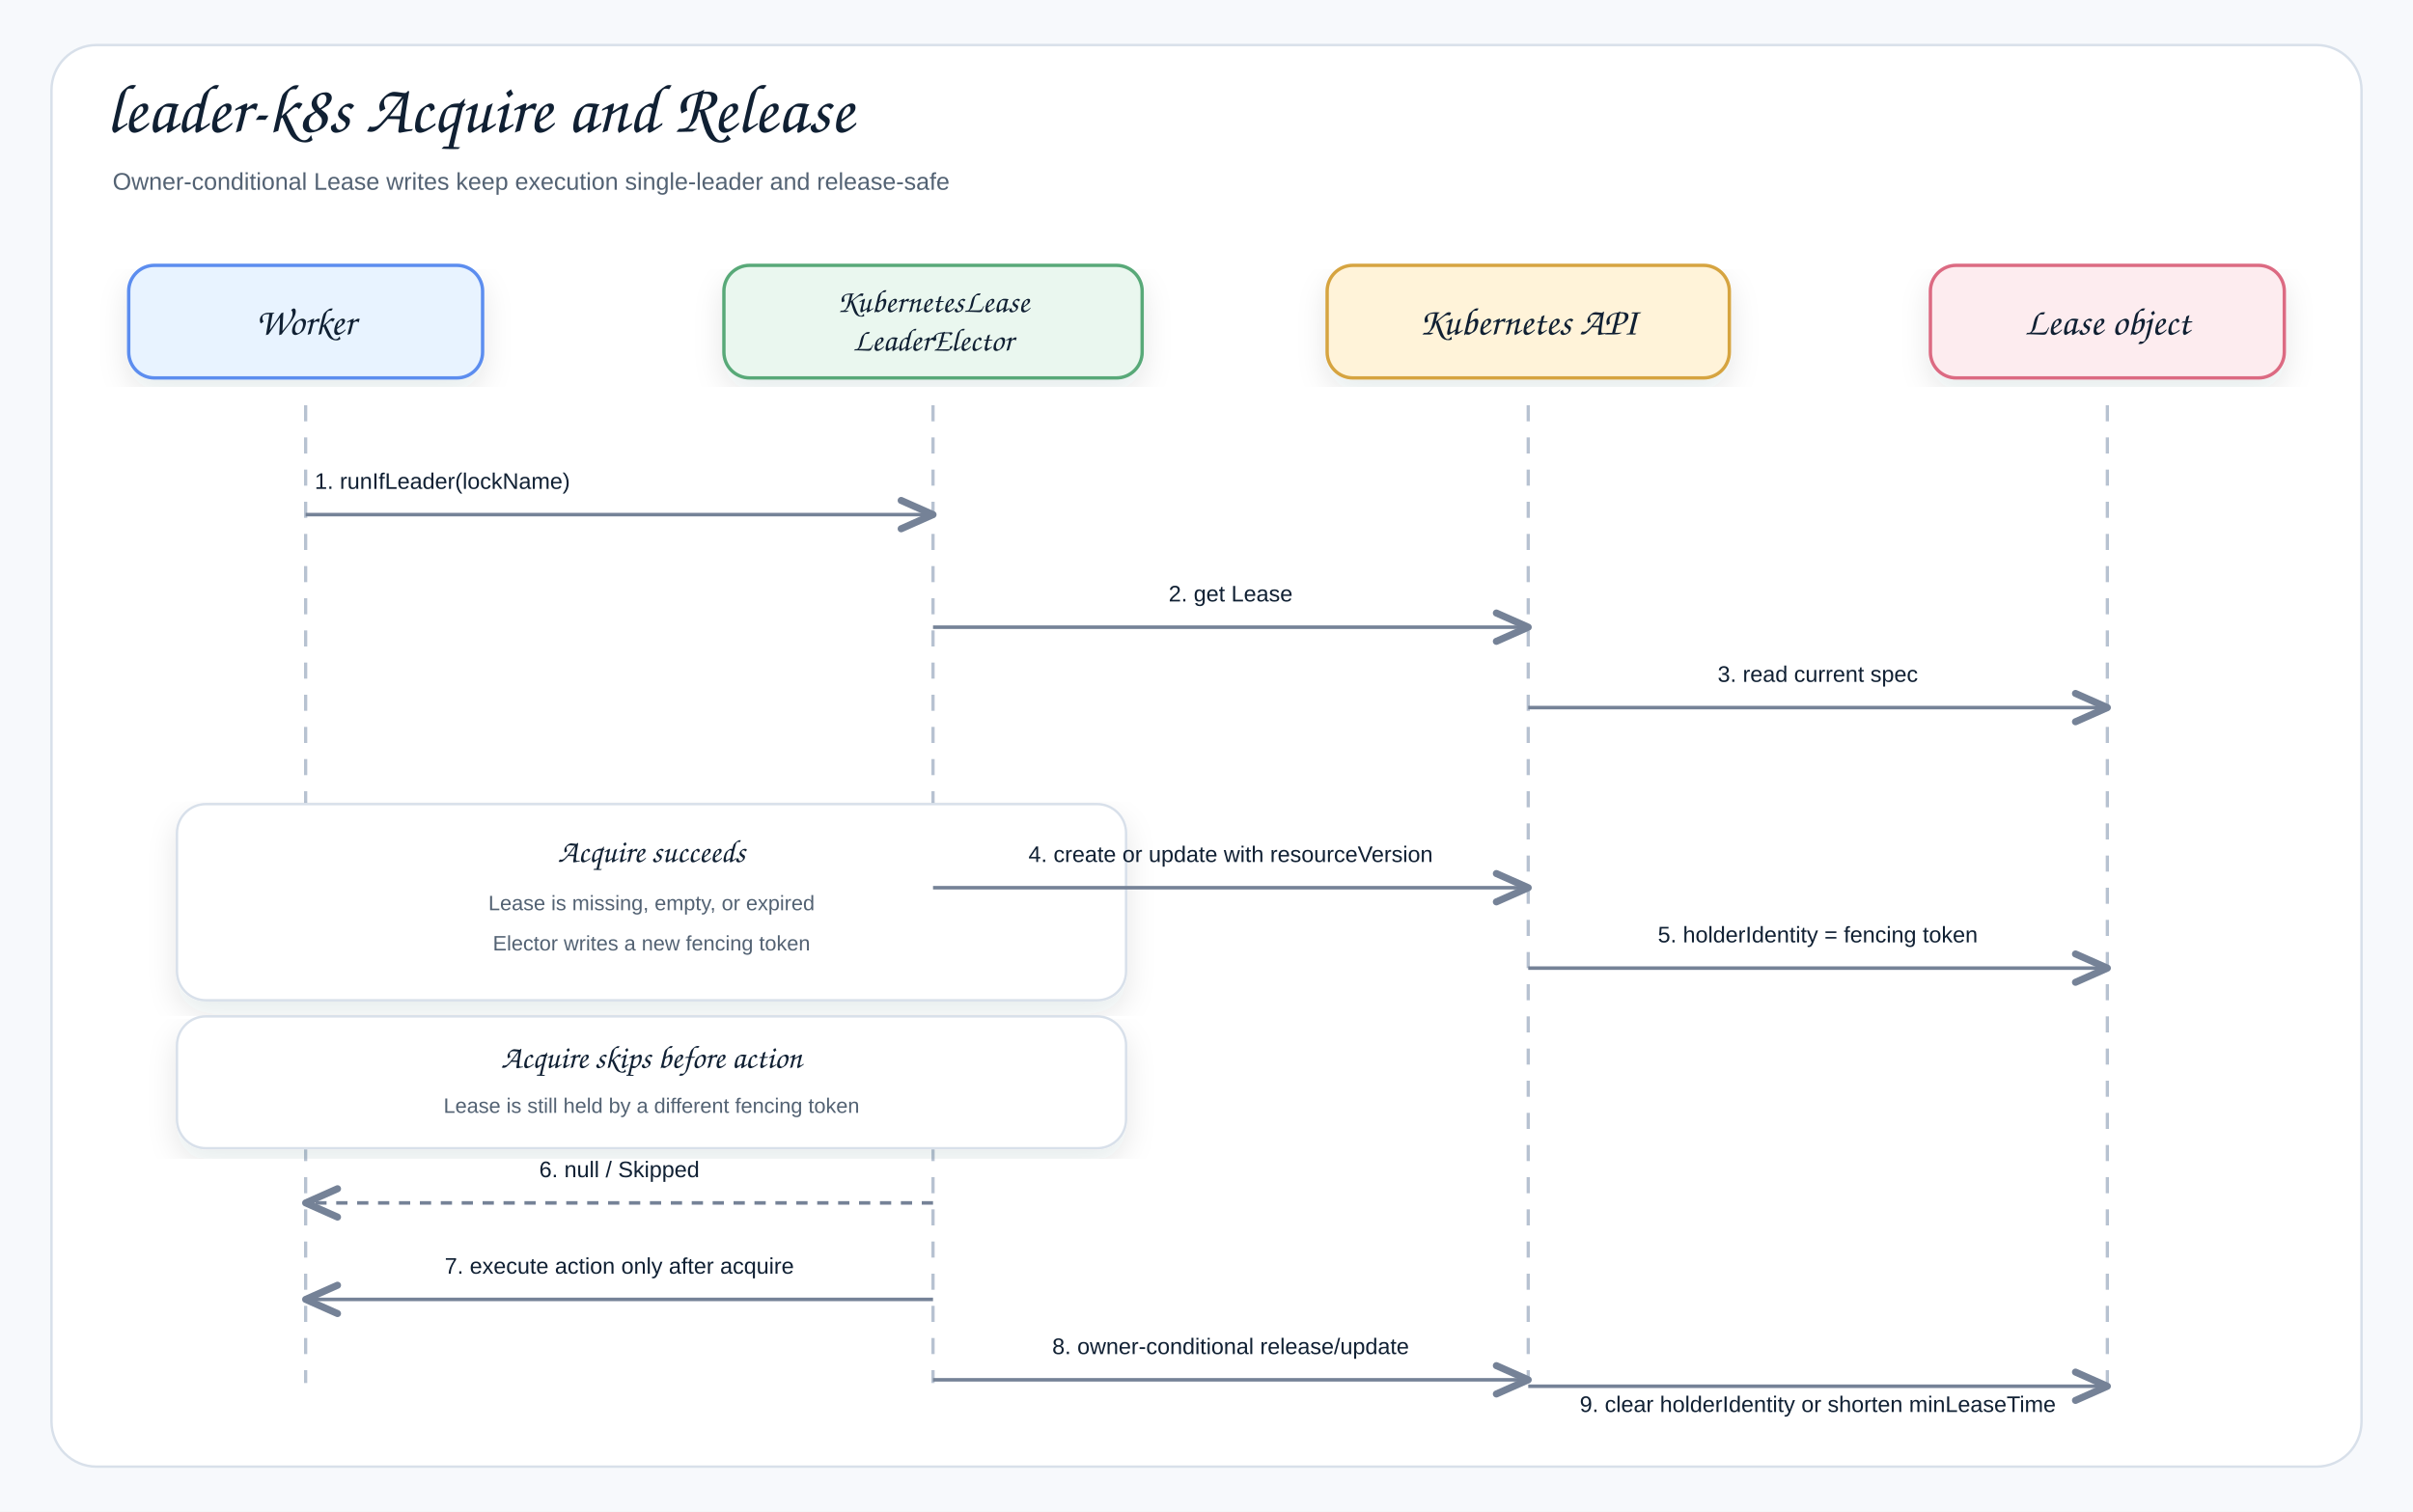
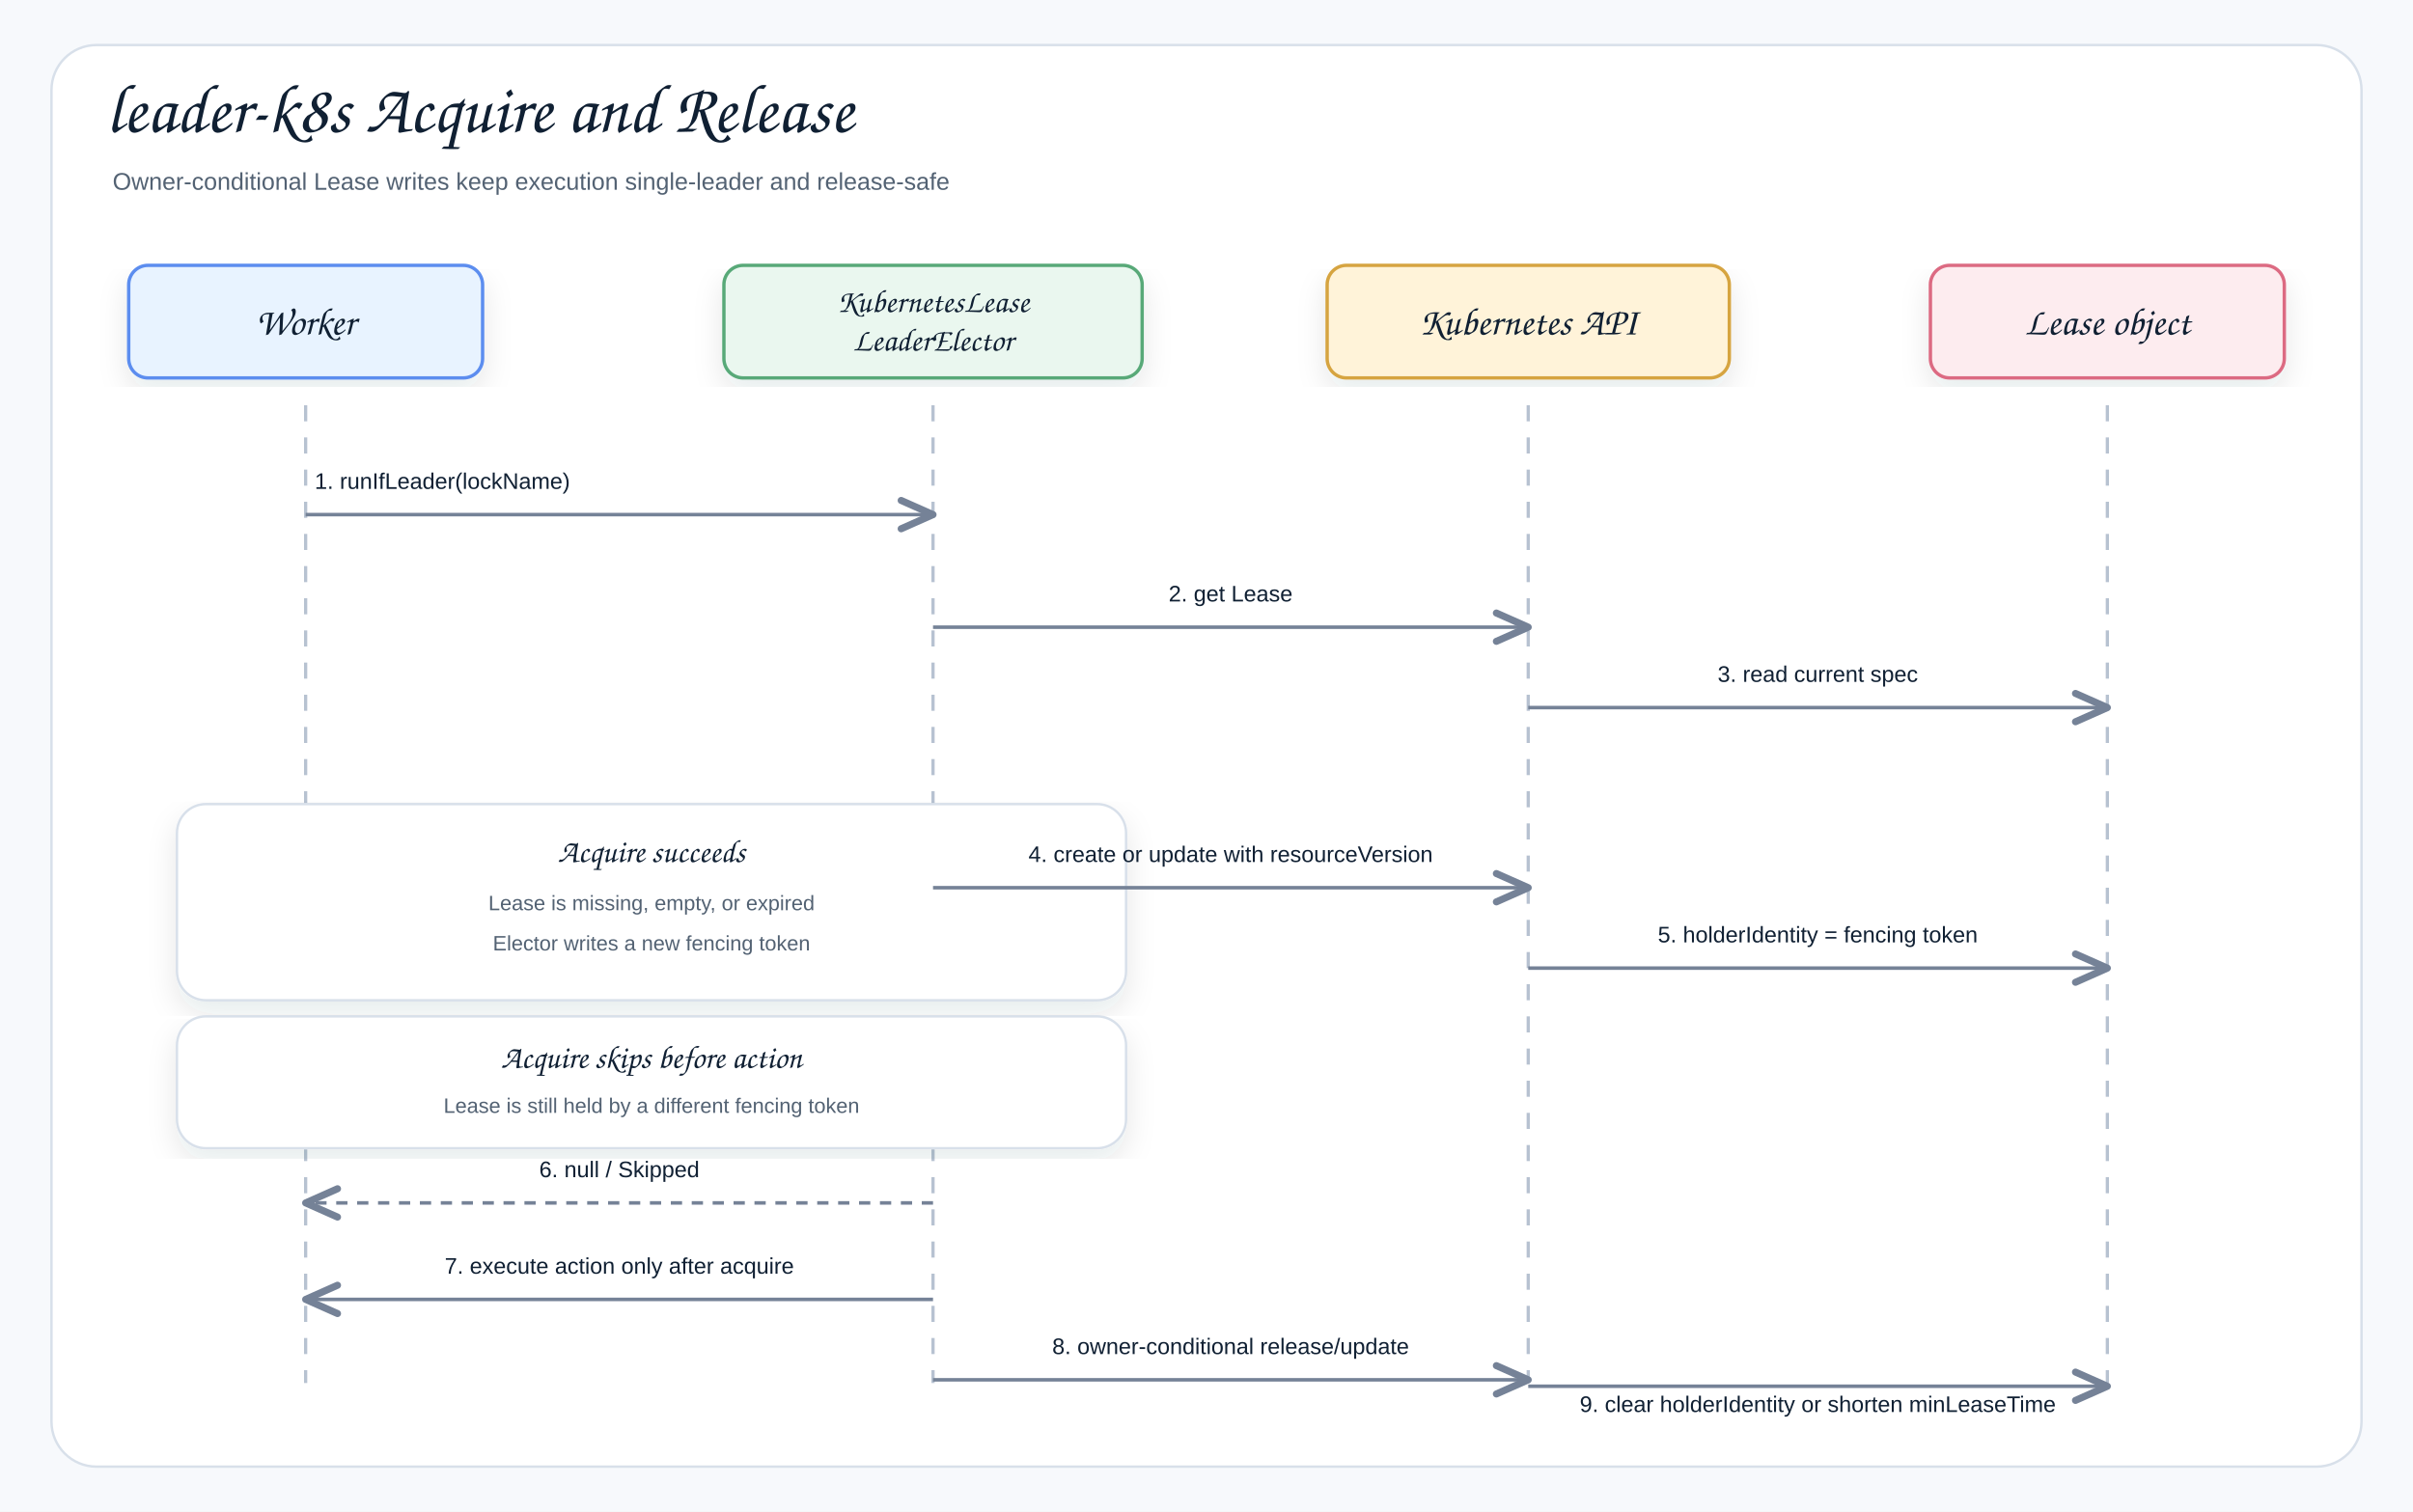
<svg xmlns="http://www.w3.org/2000/svg" width="1500" height="940" viewBox="0 0 1500 940" role="img" aria-label="leader-k8s acquire and release sequence">
  <defs>
    <filter id="shadow" x="-8%" y="-8%" width="116%" height="116%">
      <feDropShadow dx="0" dy="8" stdDeviation="9" flood-color="#1f2937" flood-opacity="0.10" />
    </filter>
    <marker id="arrow" markerWidth="12" markerHeight="10" refX="10" refY="5" orient="auto" markerUnits="strokeWidth">
      <path d="M 1 1 L 10 5 L 1 9" fill="none" stroke="#758297" stroke-width="2" stroke-linecap="round" stroke-linejoin="round" />
    </marker>
    <style>
    .canvas{fill:#f7f9fc}.frame{fill:#fff;stroke:#d8e0ea;stroke-width:1.5}
    .title{font-family:"Architects Daughter","Comic Mono","Comic Sans MS","Comic Sans",cursive;font-size:43px;font-weight:400;fill:#102033}
    .subtitle{font-family:"Comic Mono","Comic Sans MS","Comic Sans","Comic Neue",Arial,sans-serif;font-size:15px;font-weight:400;fill:#536273}
    .label{font-family:"Architects Daughter","Comic Mono","Comic Sans MS","Comic Sans",cursive;font-size:24px;font-weight:400;fill:#102033}
    .smallLabel{font-family:"Architects Daughter","Comic Mono","Comic Sans MS","Comic Sans",cursive;font-size:20px;font-weight:400;fill:#102033}
    .small{font-family:"Comic Mono","Comic Sans MS","Comic Sans","Comic Neue",Arial,sans-serif;font-size:13px;font-weight:400;fill:#536273}
    .strong{font-family:"Comic Mono","Comic Sans MS","Comic Sans","Comic Neue",Arial,sans-serif;font-size:14px;font-weight:400;fill:#102033}
    .card{stroke-width:2.1;filter:url(#shadow)}
    .line{stroke:#758297;stroke-width:2.2;fill:none;marker-end:url(#arrow)}
    .dash{stroke:#758297;stroke-width:2.2;stroke-dasharray:7 6;fill:none;marker-end:url(#arrow)}
    .lifeline{stroke:#b7c2d1;stroke-width:2;stroke-dasharray:10 10}
    .panel{fill:#ffffff;stroke:#d8e0ea;stroke-width:1.5;filter:url(#shadow)}
  </style>
  </defs>
  <rect class="canvas" width="1500" height="940" />
  <rect class="frame" x="32" y="28" width="1436" height="884" rx="28" />
  <text class="title" x="66" y="82">leader-k8s Acquire and Release</text>
  <text class="subtitle" x="70" y="118">Owner-conditional Lease writes keep execution single-leader and release-safe</text>
-   <rect class="card" x="80" y="165" width="220" height="70" rx="16" fill="#E8F3FF" stroke="#5B8DEF" />
+   <rect class="card" x="80" y="165" width="220" height="70" rx="12" fill="#E8F3FF" stroke="#5B8DEF" />
  <text class="label" x="190" y="208" text-anchor="middle">Worker</text>
  <line class="lifeline" x1="190" y1="252" x2="190" y2="860" />
-   <rect class="card" x="450" y="165" width="260" height="70" rx="16" fill="#EAF7EF" stroke="#58A978" />
+   <rect class="card" x="450" y="165" width="260" height="70" rx="12" fill="#EAF7EF" stroke="#58A978" />
  <text class="smallLabel" x="580" y="194" text-anchor="middle">KubernetesLease</text>
  <text class="smallLabel" x="580" y="218" text-anchor="middle">LeaderElector</text>
  <line class="lifeline" x1="580" y1="252" x2="580" y2="860" />
-   <rect class="card" x="825" y="165" width="250" height="70" rx="16" fill="#FFF3D9" stroke="#D6A441" />
+   <rect class="card" x="825" y="165" width="250" height="70" rx="12" fill="#FFF3D9" stroke="#D6A441" />
  <text class="label" x="950" y="208" text-anchor="middle">Kubernetes API</text>
  <line class="lifeline" x1="950" y1="252" x2="950" y2="860" />
-   <rect class="card" x="1200" y="165" width="220" height="70" rx="16" fill="#FDECEF" stroke="#DC6B82" />
+   <rect class="card" x="1200" y="165" width="220" height="70" rx="12" fill="#FDECEF" stroke="#DC6B82" />
  <text class="label" x="1310" y="208" text-anchor="middle">Lease object</text>
  <line class="lifeline" x1="1310" y1="252" x2="1310" y2="860" />
  <text class="strong" x="275" y="304" text-anchor="middle">1. runIfLeader(lockName)</text>
  <path class="line" d="M190 320 L580 320" />
  <text class="strong" x="765" y="374" text-anchor="middle">2. get Lease</text>
  <path class="line" d="M580 390 L950 390" />
  <text class="strong" x="1130" y="424" text-anchor="middle">3. read current spec</text>
  <path class="line" d="M950 440 L1310 440" />
  <rect class="panel" x="110" y="500" width="590" height="122" rx="18" />
  <text class="smallLabel" x="405" y="536" text-anchor="middle">Acquire succeeds</text>
  <text class="small" x="405" y="566" text-anchor="middle">Lease is missing, empty, or expired</text>
  <text class="small" x="405" y="591" text-anchor="middle">Elector writes a new fencing token</text>
  <text class="strong" x="765" y="536" text-anchor="middle">4. create or update with resourceVersion</text>
  <path class="line" d="M580 552 L950 552" />
  <text class="strong" x="1130" y="586" text-anchor="middle">5. holderIdentity = fencing token</text>
  <path class="line" d="M950 602 L1310 602" />
  <rect class="panel" x="110" y="632" width="590" height="82" rx="18" fill="#fff" />
  <text class="smallLabel" x="405" y="664" text-anchor="middle">Acquire skips before action</text>
  <text class="small" x="405" y="692" text-anchor="middle">Lease is still held by a different fencing token</text>
  <text class="strong" x="385" y="732" text-anchor="middle">6. null / Skipped</text>
  <path class="dash" d="M580 748 L190 748" />
  <text class="strong" x="385" y="792" text-anchor="middle">7. execute action only after acquire</text>
  <path class="line" d="M580 808 L190 808" />
  <text class="strong" x="765" y="842" text-anchor="middle">8. owner-conditional release/update</text>
  <path class="line" d="M580 858 L950 858" />
  <text class="strong" x="1130" y="878" text-anchor="middle">9. clear holderIdentity or shorten minLeaseTime</text>
  <path class="line" d="M950 862 L1310 862" />
</svg>
